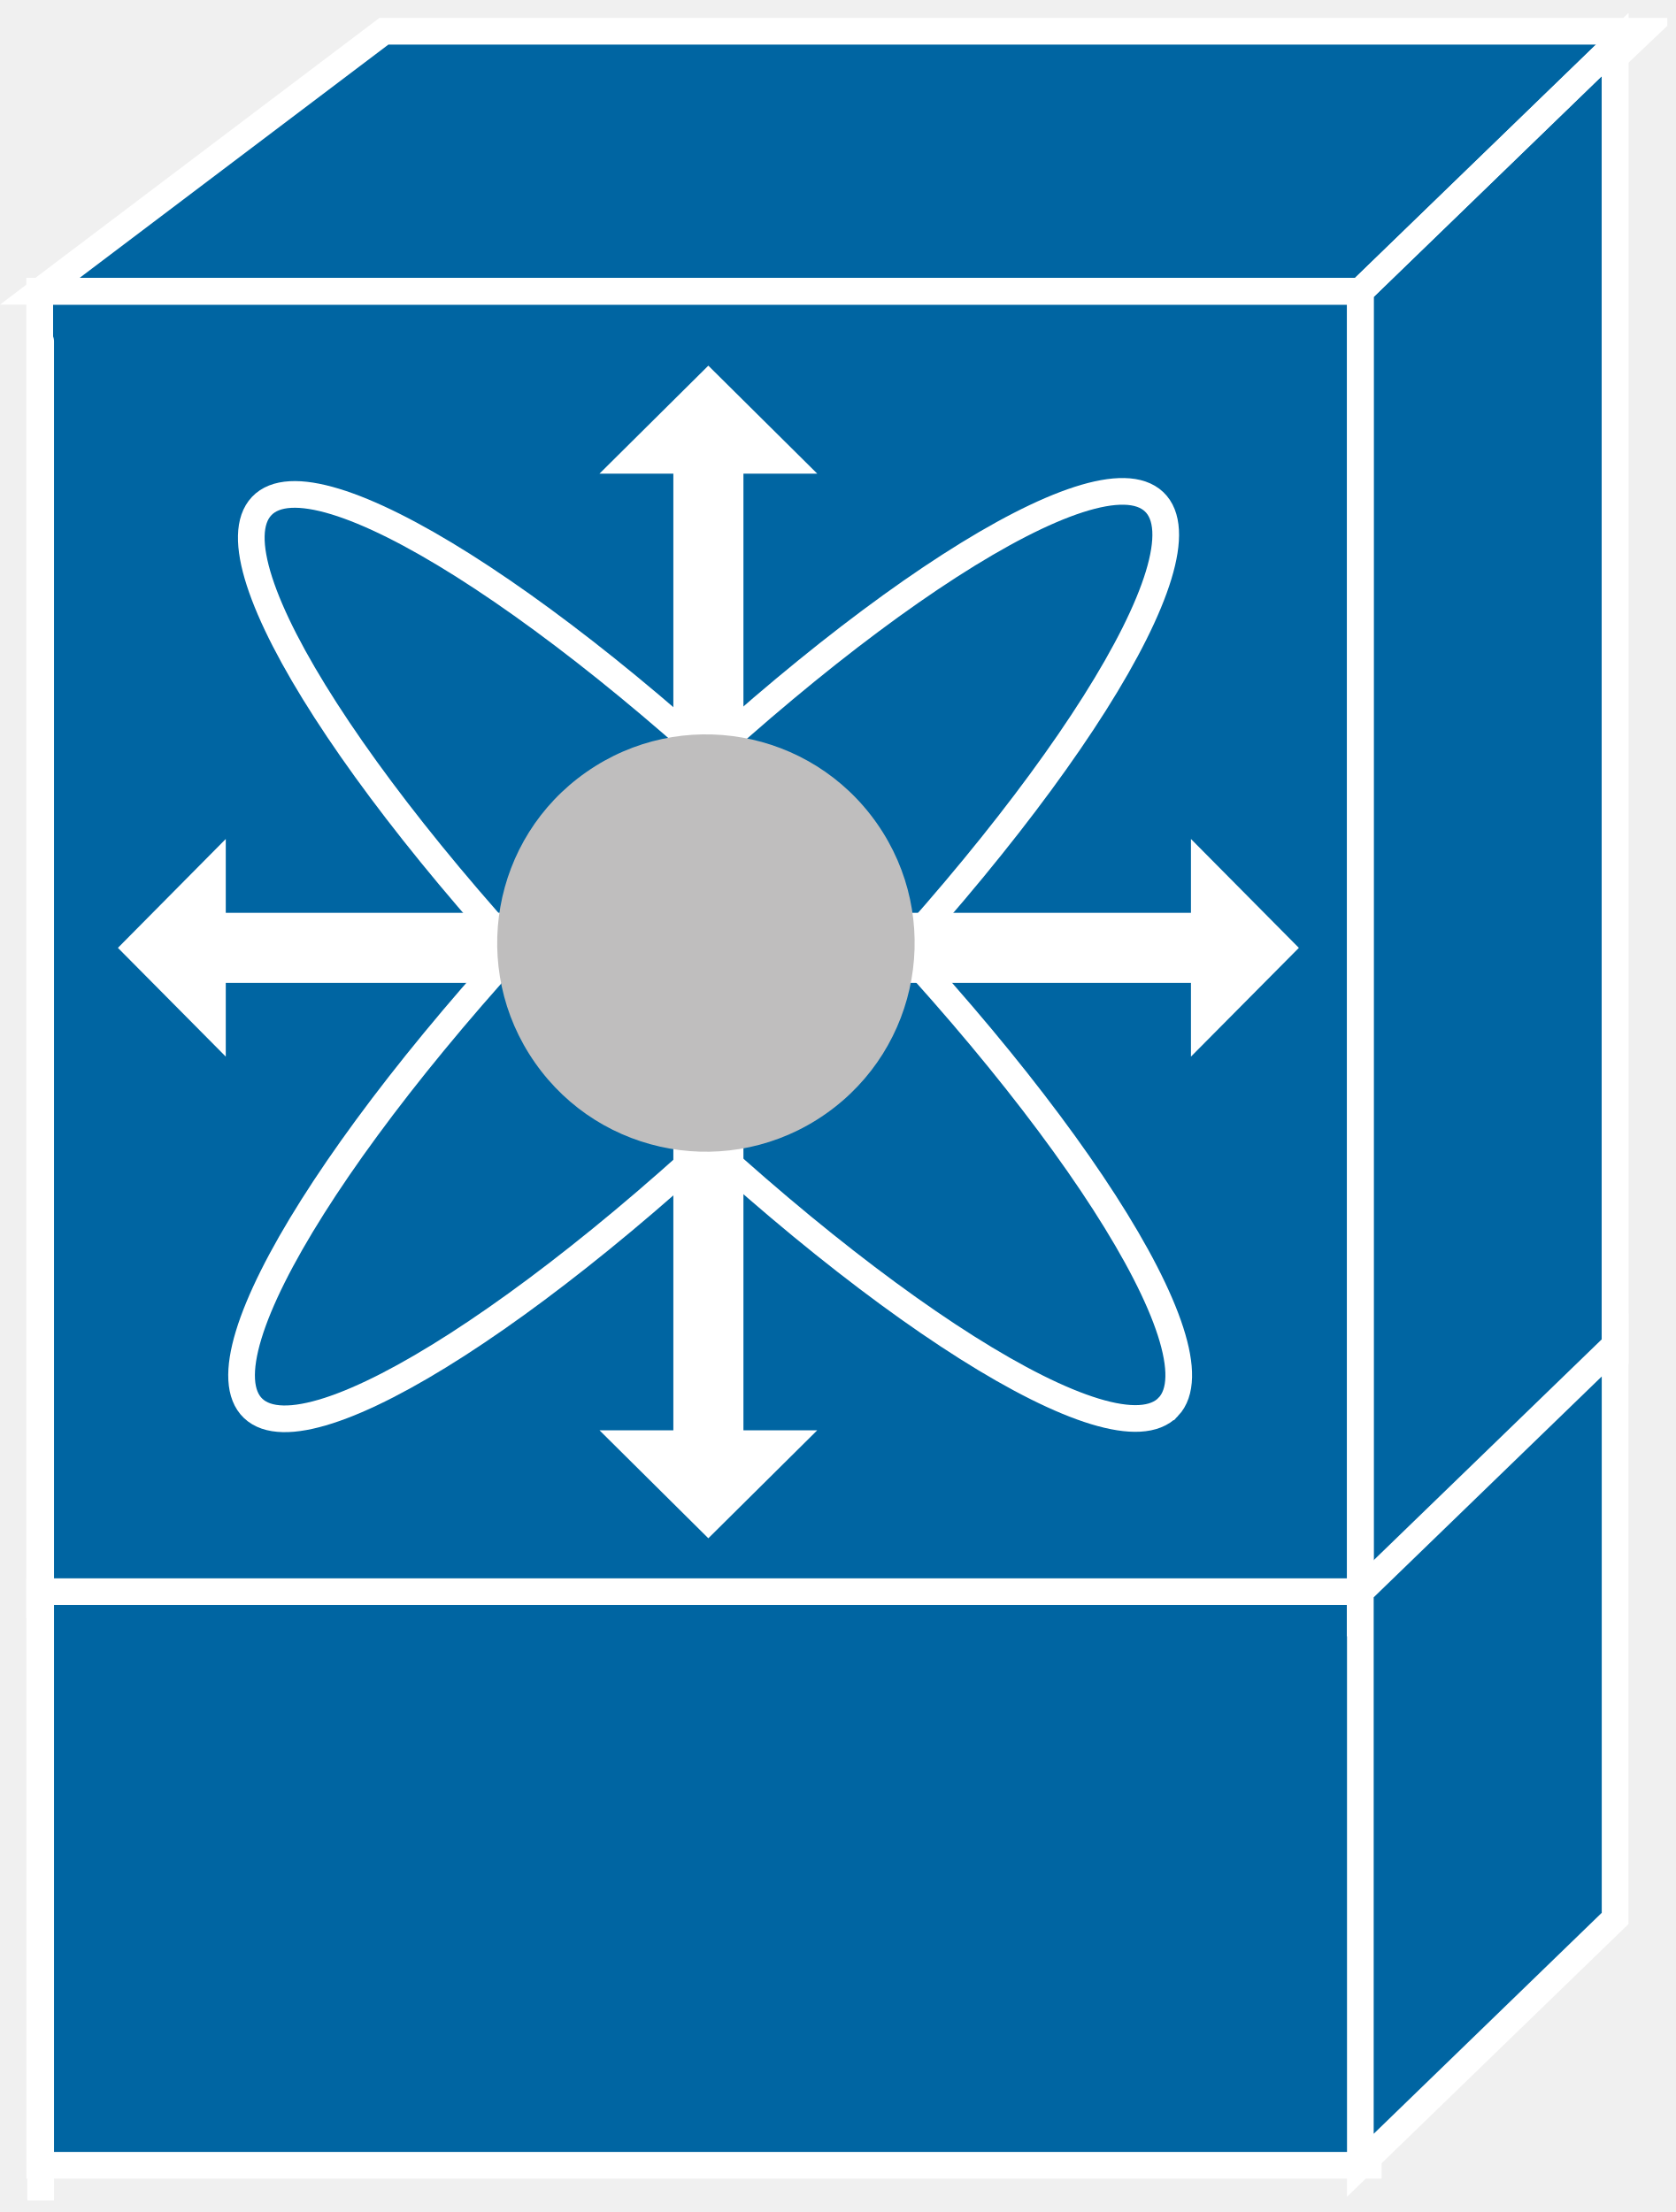
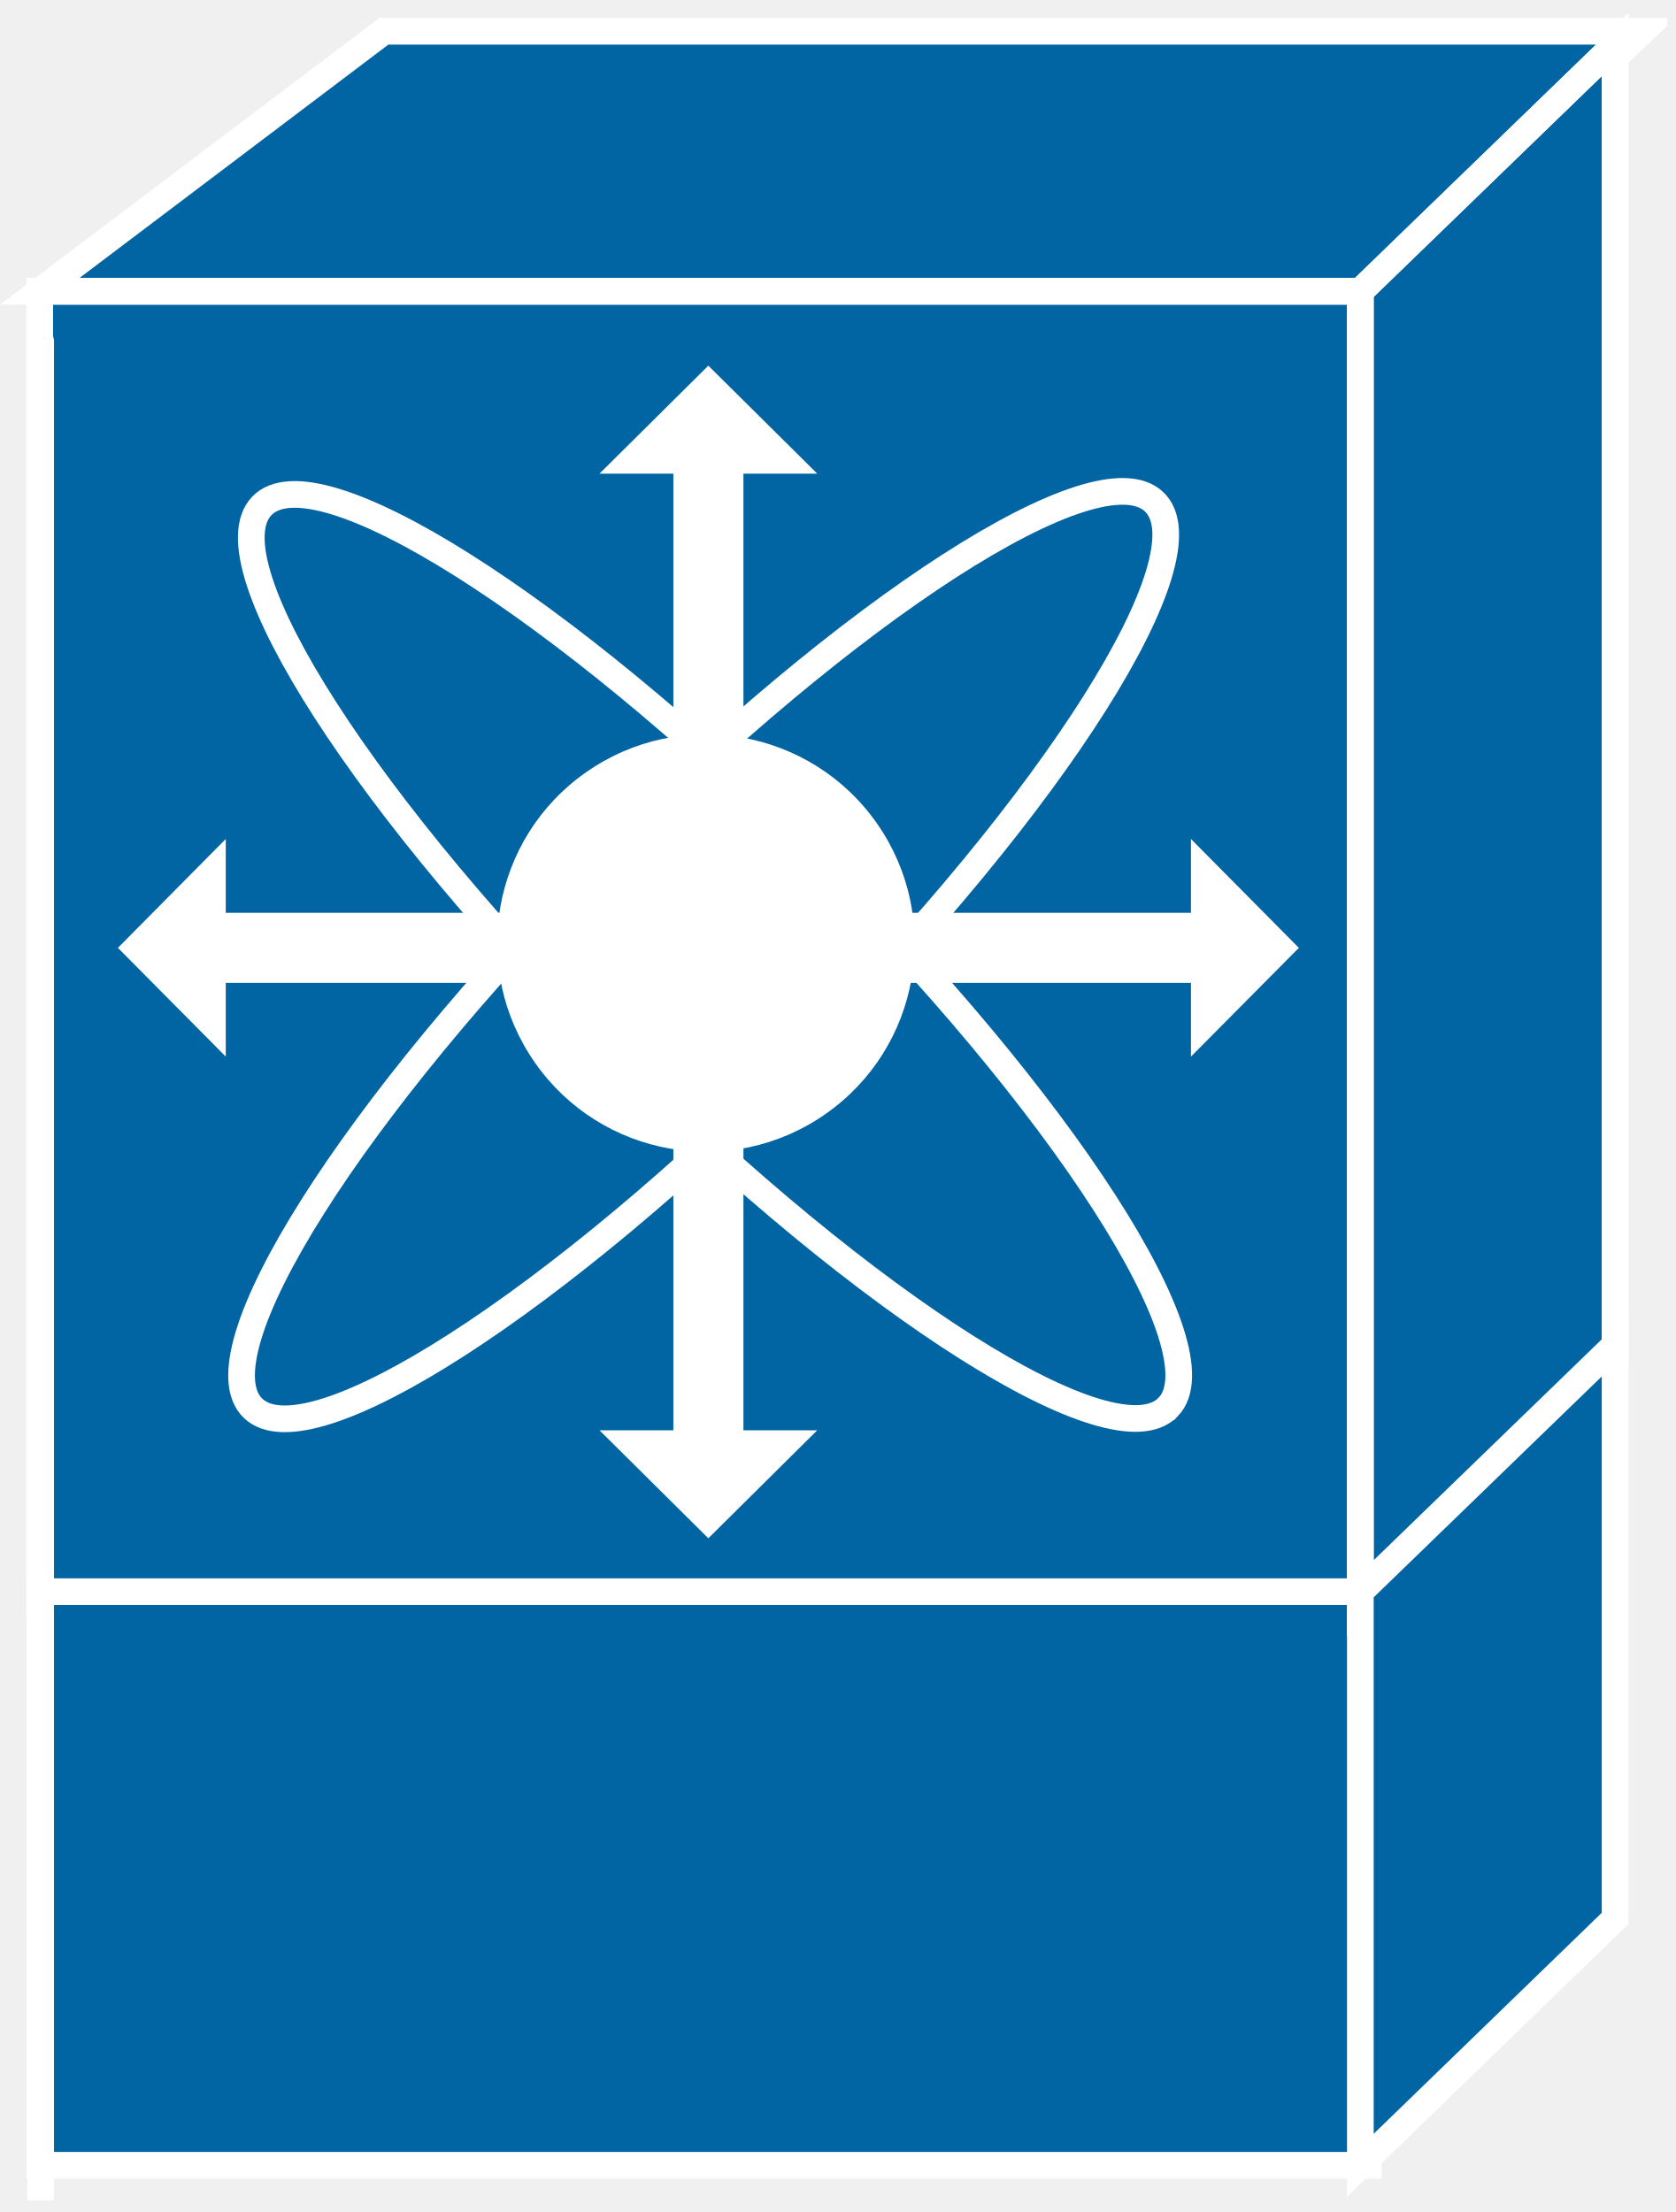
<svg xmlns="http://www.w3.org/2000/svg" viewBox="0 0 33.493 44.227" height="44.227" width="33.493" xml:space="preserve" id="svg2" version="1.1">
  <defs id="defs6">
    <clipPath id="clipPath20" clipPathUnits="userSpaceOnUse">
      <path id="path18" d="m 0,1.723 h 250 v 330 H 0 Z" />
    </clipPath>
  </defs>
  <g transform="matrix(1.333333,0,0,-1.333333,0,44.22667)" id="g10">
    <g transform="scale(0.1)" id="g12">
      <g id="g14">
        <g clip-path="url(#clipPath20)" id="g16">
          <path id="path22" style="fill:#0065A2;fill-opacity:1;fill-rule:nonzero;stroke:none" d="M 246.234,327.012 205.16,288.02 H 5.961 L 57.562,327.012 H 246.234" />
          <path id="path24" style="fill:none;stroke:#FFFFFF;stroke-width:4;stroke-linecap:butt;stroke-linejoin:miter;stroke-miterlimit:4;stroke-dasharray:none;stroke-opacity:1" d="M 246.234,327.012 205.16,288.02 H 5.961 l 51.602,38.992 z" />
          <path id="path26" style="fill:#0065A2;fill-opacity:1;fill-rule:nonzero;stroke:none" d="m 5.961,91.008 h 199.199 v 197.012 H 5.961 Z" />
          <path id="path28" style="fill:#0065A2;fill-opacity:1;fill-rule:nonzero;stroke:none" d="m 5.961,91.008 h 199.199 v 197.012 H 5.961 Z" />
          <path id="path30" style="fill:none;stroke:#FFFFFF;stroke-width:4;stroke-linecap:butt;stroke-linejoin:miter;stroke-miterlimit:4;stroke-dasharray:none;stroke-opacity:1" d="M 205.16,91.008 V 288.02 H 5.961 V 91.008 Z" />
          <path id="path32" style="fill:none;stroke:#FFFFFF;stroke-width:4;stroke-linecap:butt;stroke-linejoin:miter;stroke-miterlimit:4;stroke-dasharray:none;stroke-opacity:1" d="M 205.16,91.008 V 288.02 H 5.961 V 91.008 Z" />
          <path id="path34" style="fill:#0065A2;fill-opacity:1;fill-rule:nonzero;stroke:none" d="m 5.961,7.004 h 199.199 v 86.016 H 5.961 Z" />
          <path id="path36" style="fill:none;stroke:#FFFFFF;stroke-width:4;stroke-linecap:butt;stroke-linejoin:miter;stroke-miterlimit:4;stroke-dasharray:none;stroke-opacity:1" d="M 205.16,7.004 V 93.019 H 5.961 V 7.004 Z" />
          <path id="path38" style="fill:#0065A2;fill-opacity:1;fill-rule:nonzero;stroke:none" d="M 242.164,128.02 V 325 L 203.969,288.02 V 91.008 l 38.195,37.012" />
          <path id="path40" style="fill:#0065A2;fill-opacity:1;fill-rule:nonzero;stroke:none" d="M 242.164,128.02 V 325 L 203.969,288.02 V 91.008 l 38.195,37.012" />
          <path id="path42" style="fill:none;stroke:#FFFFFF;stroke-width:4;stroke-linecap:butt;stroke-linejoin:miter;stroke-miterlimit:4;stroke-dasharray:none;stroke-opacity:1" d="M 242.164,128.02 V 325 L 203.969,288.02 V 91.008 Z" />
          <path id="path44" style="fill:none;stroke:#FFFFFF;stroke-width:4;stroke-linecap:butt;stroke-linejoin:miter;stroke-miterlimit:4;stroke-dasharray:none;stroke-opacity:1" d="M 242.164,128.02 V 325 L 203.969,288.02 V 91.008 Z" />
          <path id="path46" style="fill:#0065A2;fill-opacity:1;fill-rule:nonzero;stroke:none" d="M 242.164,44.016 V 130.012 L 203.969,93.019 V 7.004 l 38.195,37.012" />
          <path id="path48" style="fill:none;stroke:#FFFFFF;stroke-width:4;stroke-linecap:butt;stroke-linejoin:miter;stroke-miterlimit:4;stroke-dasharray:none;stroke-opacity:1" d="M 242.164,44.016 V 130.012 L 203.969,93.019 V 7.004 Z" />
          <path id="path50" style="fill:#FFFFFF;fill-opacity:1;fill-rule:nonzero;stroke:none" d="M 76.723,194.816 H 33.852 v 11.075 L 17.68,189.563 33.852,173.254 v 11.055 h 42.871 v 10.507" />
          <path id="path52" style="fill:#FFFFFF;fill-opacity:1;fill-rule:nonzero;stroke:none" d="M 100.961,160.07 V 117.219 H 89.887 l 16.32,-16.192 16.328,16.192 h -11.066 v 42.851 h -10.508" />
          <path id="path54" style="fill:#FFFFFF;fill-opacity:1;fill-rule:nonzero;stroke:none" d="m 100.961,217.824 v 42.852 H 89.887 l 16.32,16.191 16.328,-16.191 h -11.066 v -42.852 h -10.508" />
          <path id="path56" style="fill:#FFFFFF;fill-opacity:1;fill-rule:nonzero;stroke:none" d="m 135.699,184.309 h 42.871 v -11.055 l 16.18,16.309 -16.18,16.328 v -11.075 h -42.871 v -10.507" />
          <path id="path58" style="fill:none;stroke:#FFFFFF;stroke-width:4;stroke-linecap:butt;stroke-linejoin:miter;stroke-miterlimit:4;stroke-dasharray:none;stroke-opacity:1" d="m 175.18,120.734 c -8.047,-8.496 -45.02,14.864 -82.547,52.168 -37.551,37.301 -61.445,74.414 -53.398,82.911 8.047,8.496 45.02,-14.844 82.559,-52.153 37.539,-37.301 61.434,-74.43 53.387,-82.926 z" />
          <path id="path60" style="fill:none;stroke:#FFFFFF;stroke-width:4;stroke-linecap:butt;stroke-linejoin:miter;stroke-miterlimit:4;stroke-dasharray:none;stroke-opacity:1" d="m 173.043,256.457 c 8.496,-8.047 -14.863,-45.019 -52.16,-82.543 -37.305,-37.555 -74.422,-61.461 -82.918,-53.418 -8.496,8.07 14.852,45.024 52.156,82.563 37.297,37.539 74.414,61.445 82.922,53.398 z" />
          <path id="path62" style="fill:none;stroke:#FFFFFF;stroke-width:4;stroke-linecap:round;stroke-linejoin:round;stroke-miterlimit:4;stroke-dasharray:none;stroke-opacity:1" d="M 6.098,280.52 V 2.004" />
-           <path id="path64" style="fill:#bfbebe;fill-opacity:1;fill-rule:nonzero;stroke:none" d="m 123.793,164.66 c 14.16,9.903 17.598,29.414 7.687,43.574 -9.921,14.161 -29.425,17.594 -43.586,7.676 -14.16,-9.902 -17.598,-29.414 -7.676,-43.574 9.902,-14.16 29.414,-17.598 43.574,-7.676" />
+           <path id="path64" style="fill:#FFFFFF;fill-opacity:1;fill-rule:nonzero;stroke:none" d="m 123.793,164.66 c 14.16,9.903 17.598,29.414 7.687,43.574 -9.921,14.161 -29.425,17.594 -43.586,7.676 -14.16,-9.902 -17.598,-29.414 -7.676,-43.574 9.902,-14.16 29.414,-17.598 43.574,-7.676" />
        </g>
      </g>
    </g>
  </g>
</svg>
